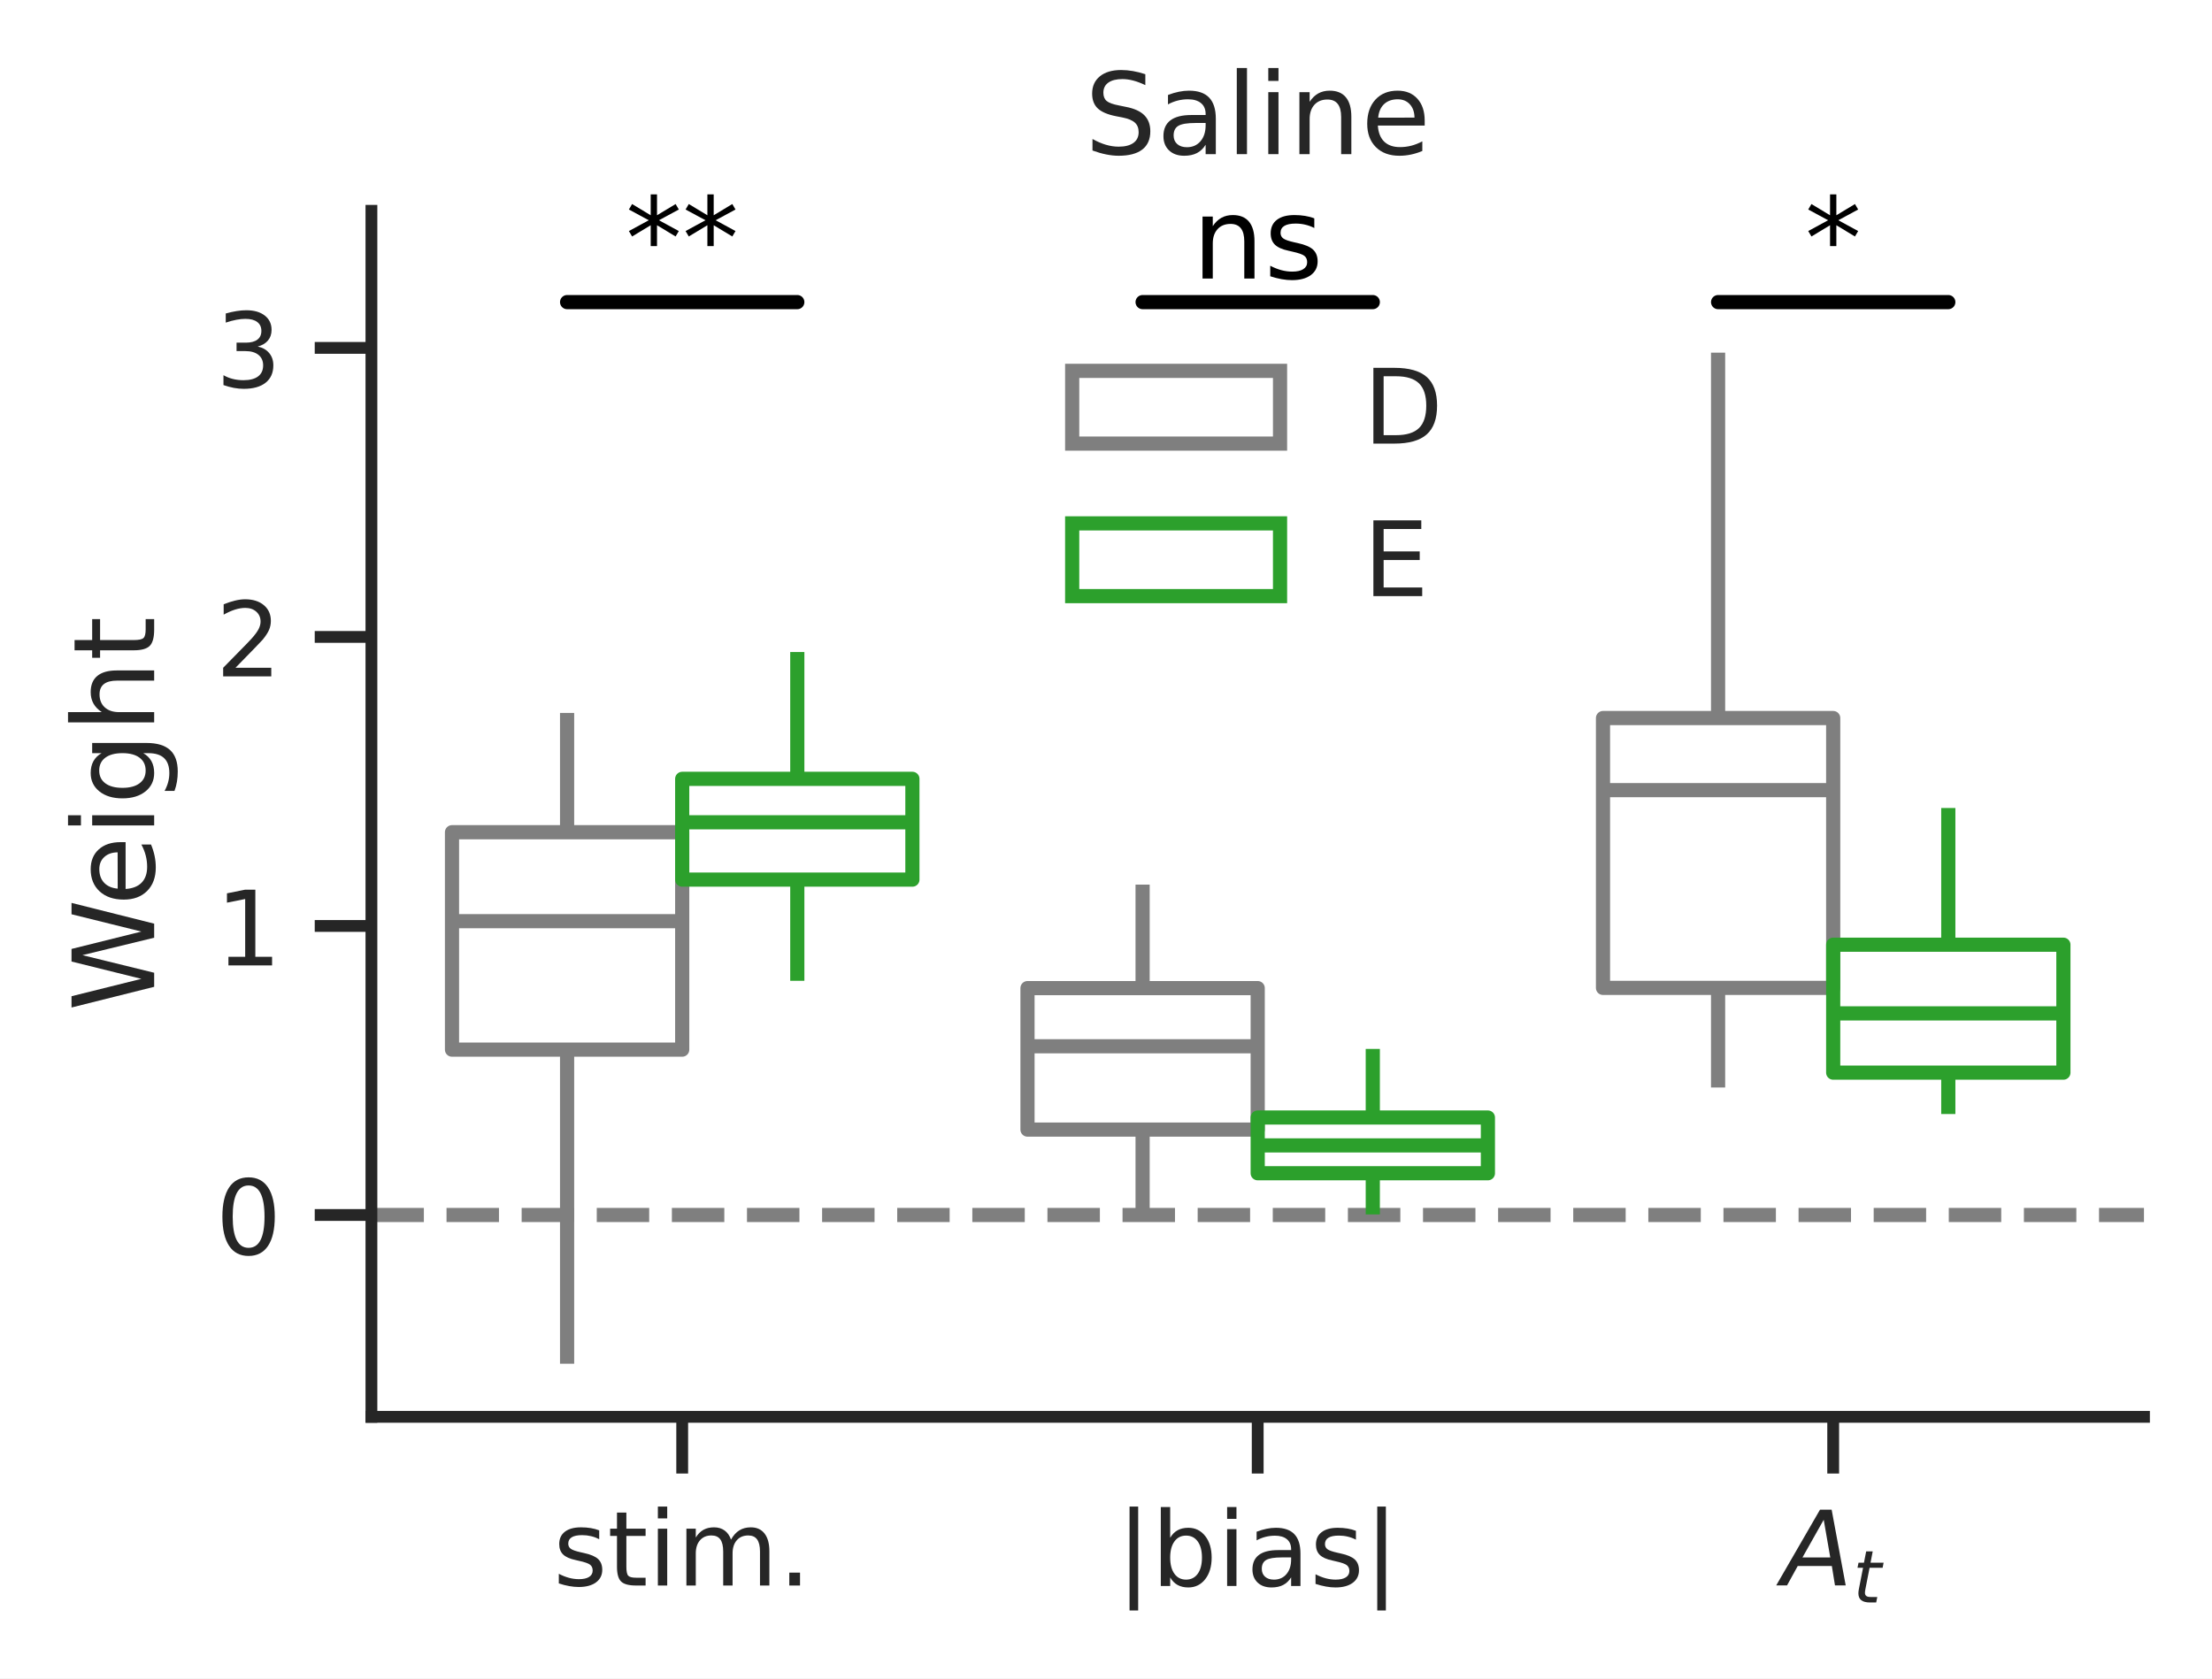
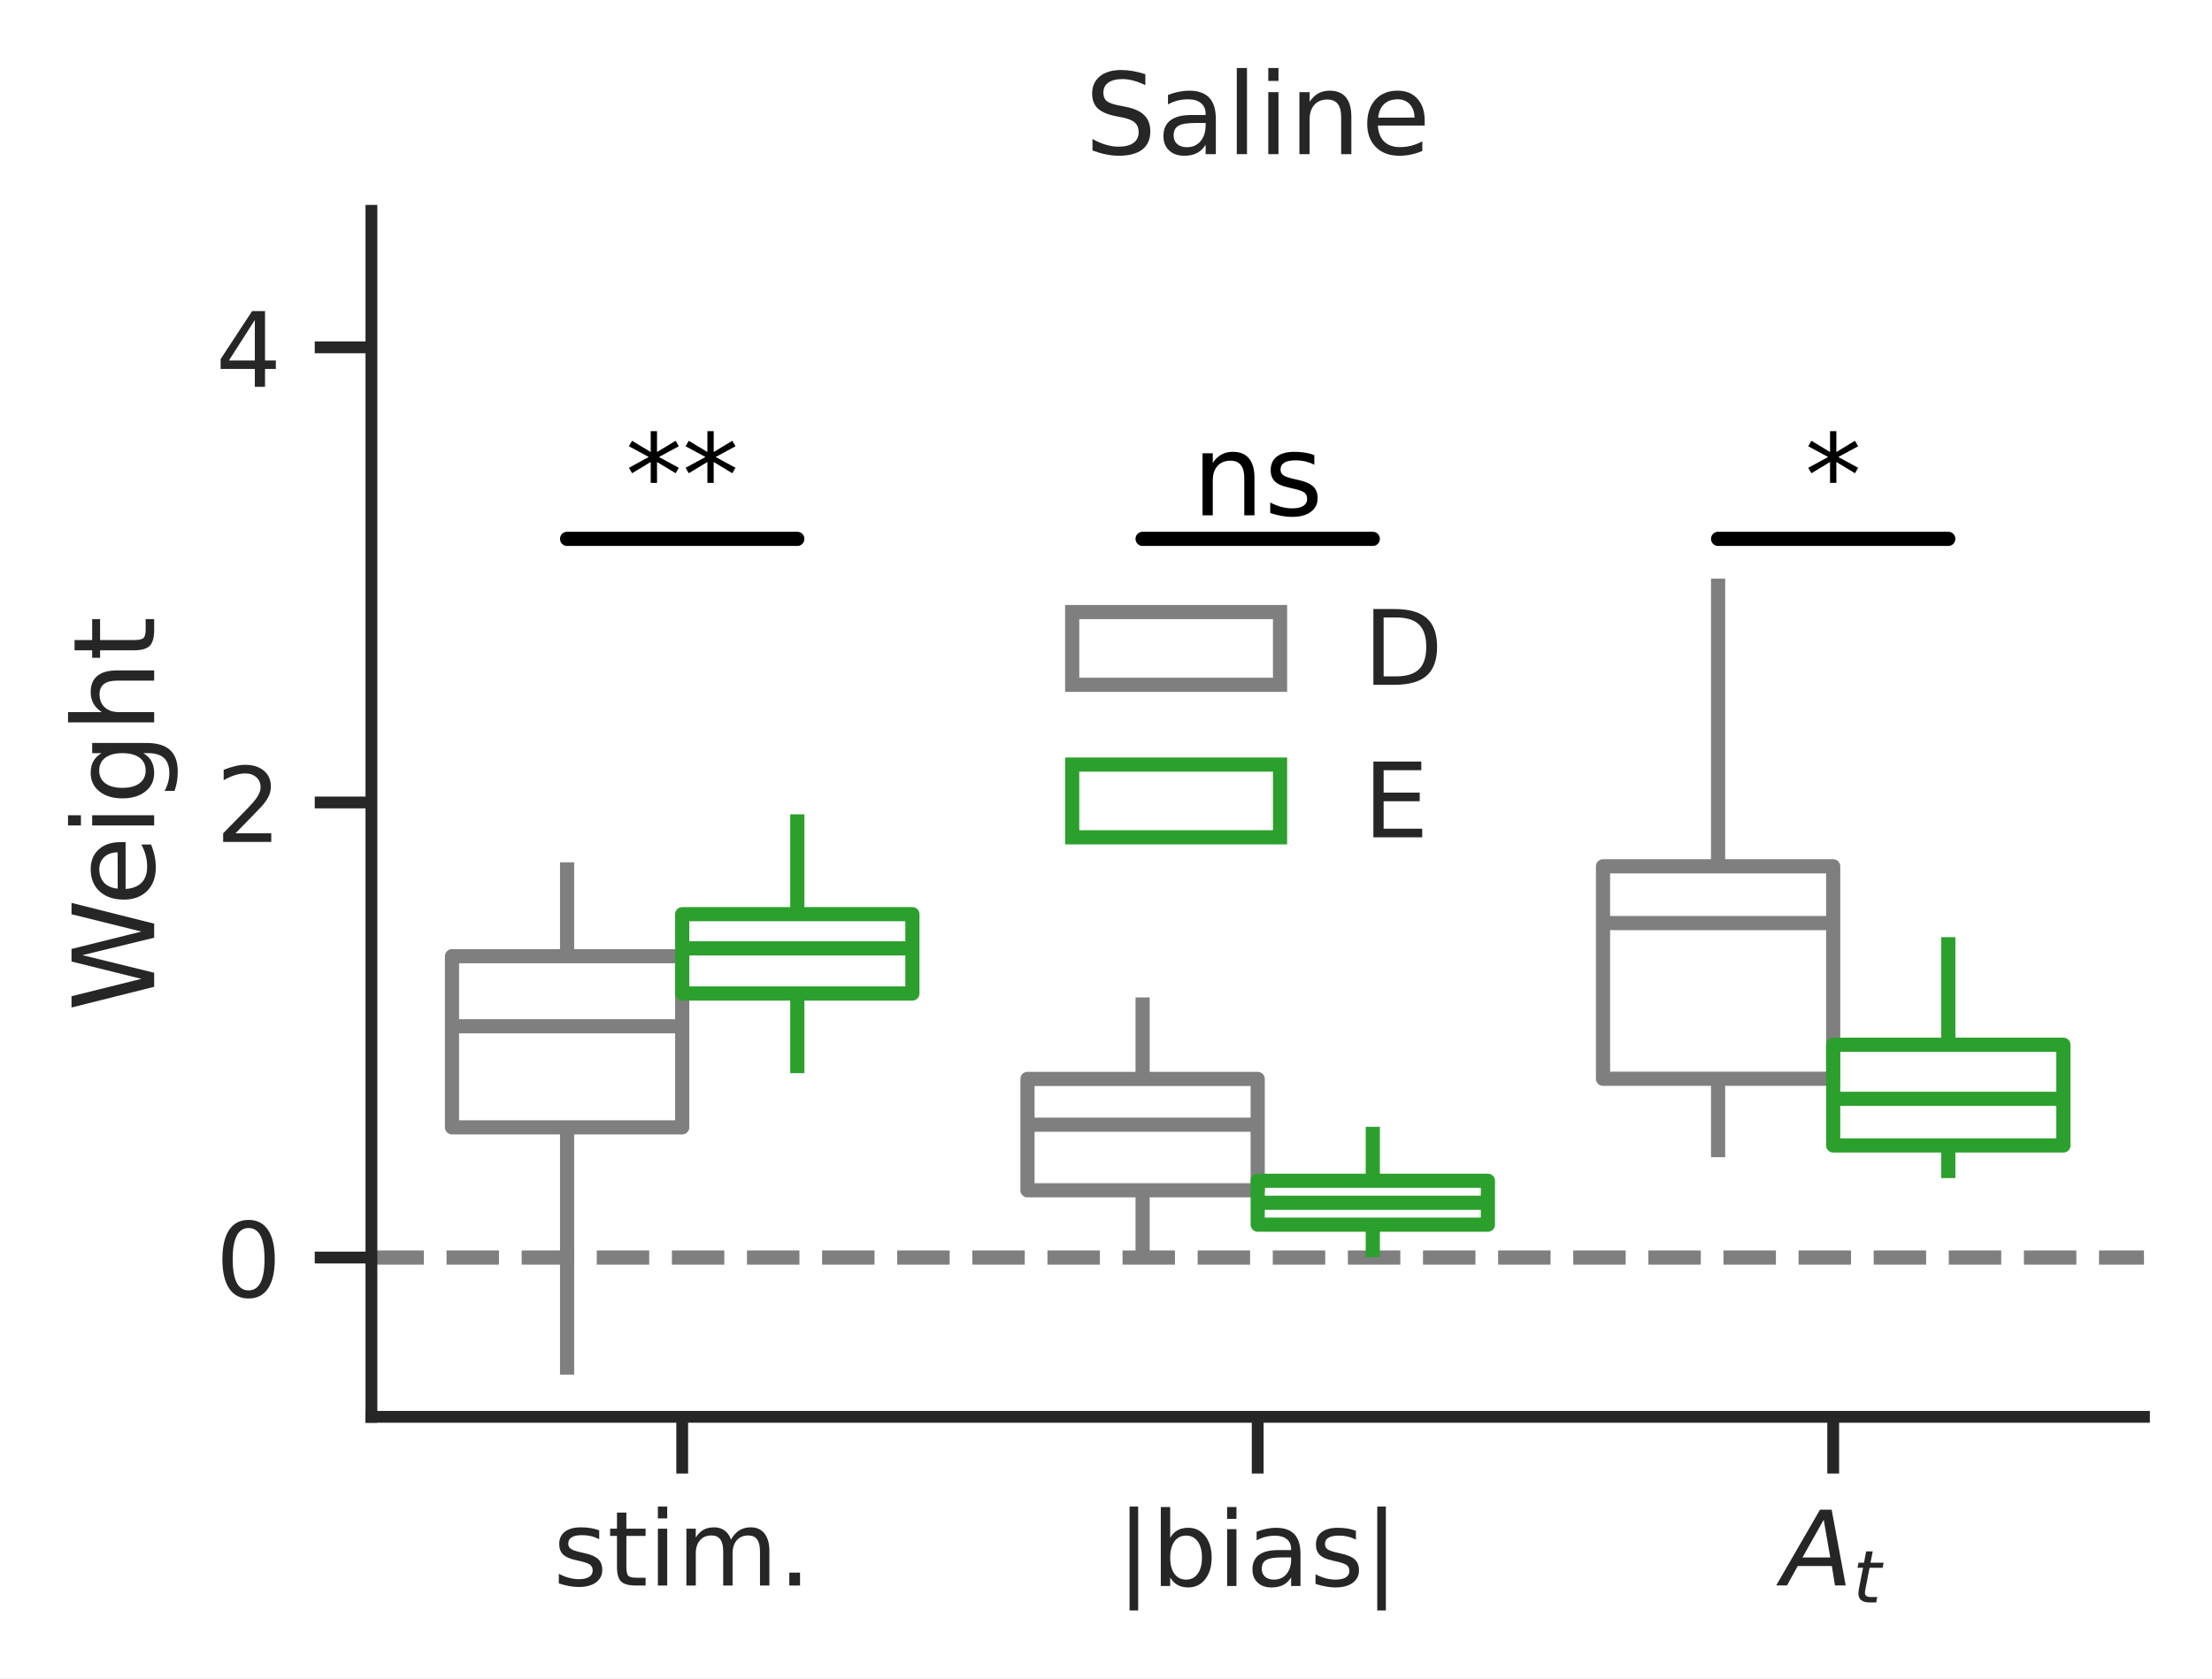
<svg xmlns="http://www.w3.org/2000/svg" xmlns:xlink="http://www.w3.org/1999/xlink" width="234.12pt" height="177.69pt" viewBox="0 0 234.12 177.69" version="1.1">
  <defs>
    <style type="text/css">*{stroke-linejoin: round; stroke-linecap: butt}</style>
  </defs>
  <g id="figure_1">
    <g id="patch_1">
      <path d="M 0 177.69  L 234.12 177.69  L 234.12 0  L 0 0  z " style="fill: #ffffff" />
    </g>
    <g id="axes_1">
      <g id="patch_2">
        <path d="M 39.312 149.99  L 226.92 149.99  L 226.92 22.318  L 39.312 22.318  z " style="fill: #ffffff" />
      </g>
      <g id="matplotlib.axis_1">
        <g id="xtick_1">
          <g id="line2d_1">
            <defs>
-               <path id="m90f8b0ebbf" d="M 0 0  L 0 6  " style="stroke: #262626; stroke-width: 1.25" />
-             </defs>
-             <g>
-               <use xlink:href="#m90f8b0ebbf" x="72.205" y="149.99" style="fill: #262626; stroke: #262626; stroke-width: 1.25" />
+               <path id="m0c1c056b06" d="M 0 0  L 0 6  " style="stroke: #262626; stroke-width: 1.25" />
+             </defs>
+             <g>
+               <use xlink:href="#m0c1c056b06" x="72.205" y="149.99" style="fill: #262626; stroke: #262626; stroke-width: 1.25" />
            </g>
          </g>
          <g id="text_1">
            <g style="fill: #262626" transform="translate(58.55003 167.8478) scale(0.11 -0.11)">
              <defs>
                <path id="DejaVuSans-73" d="M 2834 3397  L 2834 2853  Q 2591 2978 2328 3040  Q 2066 3103 1784 3103  Q 1356 3103 1142 2972  Q 928 2841 928 2578  Q 928 2378 1081 2264  Q 1234 2150 1697 2047  L 1894 2003  Q 2506 1872 2764 1633  Q 3022 1394 3022 966  Q 3022 478 2636 193  Q 2250 -91 1575 -91  Q 1294 -91 989 -36  Q 684 19 347 128  L 347 722  Q 666 556 975 473  Q 1284 391 1588 391  Q 1994 391 2212 530  Q 2431 669 2431 922  Q 2431 1156 2273 1281  Q 2116 1406 1581 1522  L 1381 1569  Q 847 1681 609 1914  Q 372 2147 372 2553  Q 372 3047 722 3315  Q 1072 3584 1716 3584  Q 2034 3584 2315 3537  Q 2597 3491 2834 3397  z " transform="scale(0.015625)" />
                <path id="DejaVuSans-74" d="M 1172 4494  L 1172 3500  L 2356 3500  L 2356 3053  L 1172 3053  L 1172 1153  Q 1172 725 1289 603  Q 1406 481 1766 481  L 2356 481  L 2356 0  L 1766 0  Q 1100 0 847 248  Q 594 497 594 1153  L 594 3053  L 172 3053  L 172 3500  L 594 3500  L 594 4494  L 1172 4494  z " transform="scale(0.015625)" />
                <path id="DejaVuSans-69" d="M 603 3500  L 1178 3500  L 1178 0  L 603 0  L 603 3500  z M 603 4863  L 1178 4863  L 1178 4134  L 603 4134  L 603 4863  z " transform="scale(0.015625)" />
                <path id="DejaVuSans-6d" d="M 3328 2828  Q 3544 3216 3844 3400  Q 4144 3584 4550 3584  Q 5097 3584 5394 3201  Q 5691 2819 5691 2113  L 5691 0  L 5113 0  L 5113 2094  Q 5113 2597 4934 2840  Q 4756 3084 4391 3084  Q 3944 3084 3684 2787  Q 3425 2491 3425 1978  L 3425 0  L 2847 0  L 2847 2094  Q 2847 2600 2669 2842  Q 2491 3084 2119 3084  Q 1678 3084 1418 2786  Q 1159 2488 1159 1978  L 1159 0  L 581 0  L 581 3500  L 1159 3500  L 1159 2956  Q 1356 3278 1631 3431  Q 1906 3584 2284 3584  Q 2666 3584 2933 3390  Q 3200 3197 3328 2828  z " transform="scale(0.015625)" />
                <path id="DejaVuSans-2e" d="M 684 794  L 1344 794  L 1344 0  L 684 0  L 684 794  z " transform="scale(0.015625)" />
              </defs>
              <use xlink:href="#DejaVuSans-73" />
              <use xlink:href="#DejaVuSans-74" transform="translate(52.09961 0)" />
              <use xlink:href="#DejaVuSans-69" transform="translate(91.30859 0)" />
              <use xlink:href="#DejaVuSans-6d" transform="translate(119.0918 0)" />
              <use xlink:href="#DejaVuSans-2e" transform="translate(216.5039 0)" />
            </g>
          </g>
        </g>
        <g id="xtick_2">
          <g id="line2d_2">
            <g>
-               <use xlink:href="#m90f8b0ebbf" x="133.116" y="149.99" style="fill: #262626; stroke: #262626; stroke-width: 1.25" />
+               <use xlink:href="#m0c1c056b06" x="133.116" y="149.99" style="fill: #262626; stroke: #262626; stroke-width: 1.25" />
            </g>
          </g>
          <g id="text_2">
            <g style="fill: #262626" transform="translate(118.1552 167.8959) scale(0.11 -0.11)">
              <defs>
                <path id="DejaVuSans-7c" d="M 1344 4891  L 1344 -1509  L 813 -1509  L 813 4891  L 1344 4891  z " transform="scale(0.015625)" />
                <path id="DejaVuSans-62" d="M 3116 1747  Q 3116 2381 2855 2742  Q 2594 3103 2138 3103  Q 1681 3103 1420 2742  Q 1159 2381 1159 1747  Q 1159 1113 1420 752  Q 1681 391 2138 391  Q 2594 391 2855 752  Q 3116 1113 3116 1747  z M 1159 2969  Q 1341 3281 1617 3432  Q 1894 3584 2278 3584  Q 2916 3584 3314 3078  Q 3713 2572 3713 1747  Q 3713 922 3314 415  Q 2916 -91 2278 -91  Q 1894 -91 1617 61  Q 1341 213 1159 525  L 1159 0  L 581 0  L 581 4863  L 1159 4863  L 1159 2969  z " transform="scale(0.015625)" />
                <path id="DejaVuSans-61" d="M 2194 1759  Q 1497 1759 1228 1600  Q 959 1441 959 1056  Q 959 750 1161 570  Q 1363 391 1709 391  Q 2188 391 2477 730  Q 2766 1069 2766 1631  L 2766 1759  L 2194 1759  z M 3341 1997  L 3341 0  L 2766 0  L 2766 531  Q 2569 213 2275 61  Q 1981 -91 1556 -91  Q 1019 -91 701 211  Q 384 513 384 1019  Q 384 1609 779 1909  Q 1175 2209 1959 2209  L 2766 2209  L 2766 2266  Q 2766 2663 2505 2880  Q 2244 3097 1772 3097  Q 1472 3097 1187 3025  Q 903 2953 641 2809  L 641 3341  Q 956 3463 1253 3523  Q 1550 3584 1831 3584  Q 2591 3584 2966 3190  Q 3341 2797 3341 1997  z " transform="scale(0.015625)" />
              </defs>
              <use xlink:href="#DejaVuSans-7c" />
              <use xlink:href="#DejaVuSans-62" transform="translate(33.69141 0)" />
              <use xlink:href="#DejaVuSans-69" transform="translate(97.16797 0)" />
              <use xlink:href="#DejaVuSans-61" transform="translate(124.9512 0)" />
              <use xlink:href="#DejaVuSans-73" transform="translate(186.2305 0)" />
              <use xlink:href="#DejaVuSans-7c" transform="translate(238.3301 0)" />
            </g>
          </g>
        </g>
        <g id="xtick_3">
          <g id="line2d_3">
            <g>
-               <use xlink:href="#m90f8b0ebbf" x="194.027" y="149.99" style="fill: #262626; stroke: #262626; stroke-width: 1.25" />
+               <use xlink:href="#m0c1c056b06" x="194.027" y="149.99" style="fill: #262626; stroke: #262626; stroke-width: 1.25" />
            </g>
          </g>
          <g id="text_3">
            <g style="fill: #262626" transform="translate(188.5824 167.8478) scale(0.11 -0.11)">
              <defs>
                <path id="DejaVuSans-Oblique-41" d="M 2356 4666  L 3072 4666  L 3938 0  L 3278 0  L 3084 1197  L 984 1197  L 325 0  L -341 0  L 2356 4666  z M 2584 4044  L 1275 1722  L 2988 1722  L 2584 4044  z " transform="scale(0.015625)" />
                <path id="DejaVuSans-Oblique-74" d="M 2706 3500  L 2619 3053  L 1472 3053  L 1100 1153  Q 1081 1047 1072 975  Q 1063 903 1063 863  Q 1063 663 1183 572  Q 1303 481 1569 481  L 2150 481  L 2053 0  L 1503 0  Q 991 0 739 200  Q 488 400 488 806  Q 488 878 497 964  Q 506 1050 525 1153  L 897 3053  L 409 3053  L 500 3500  L 978 3500  L 1172 4494  L 1747 4494  L 1556 3500  L 2706 3500  z " transform="scale(0.015625)" />
              </defs>
              <use xlink:href="#DejaVuSans-Oblique-41" transform="translate(0 0.09375)" />
              <use xlink:href="#DejaVuSans-Oblique-74" transform="translate(68.4082 -16.3125) scale(0.7)" />
            </g>
          </g>
        </g>
      </g>
      <g id="matplotlib.axis_2">
        <g id="ytick_1">
          <g id="line2d_4">
            <defs>
-               <path id="m90a39f6759" d="M 0 0  L -6 0  " style="stroke: #262626; stroke-width: 1.25" />
-             </defs>
-             <g>
-               <use xlink:href="#m90a39f6759" x="39.312" y="128.623" style="fill: #262626; stroke: #262626; stroke-width: 1.25" />
+               <path id="m6d0a84b308" d="M 0 0  L -6 0  " style="stroke: #262626; stroke-width: 1.25" />
+             </defs>
+             <g>
+               <use xlink:href="#m6d0a84b308" x="39.312" y="133.127" style="fill: #262626; stroke: #262626; stroke-width: 1.25" />
            </g>
          </g>
          <g id="text_4">
-             <g style="fill: #262626" transform="translate(22.81375 132.8019) scale(0.11 -0.11)">
+             <g style="fill: #262626" transform="translate(22.81375 137.3064) scale(0.11 -0.11)">
              <defs>
                <path id="DejaVuSans-30" d="M 2034 4250  Q 1547 4250 1301 3770  Q 1056 3291 1056 2328  Q 1056 1369 1301 889  Q 1547 409 2034 409  Q 2525 409 2770 889  Q 3016 1369 3016 2328  Q 3016 3291 2770 3770  Q 2525 4250 2034 4250  z M 2034 4750  Q 2819 4750 3233 4129  Q 3647 3509 3647 2328  Q 3647 1150 3233 529  Q 2819 -91 2034 -91  Q 1250 -91 836 529  Q 422 1150 422 2328  Q 422 3509 836 4129  Q 1250 4750 2034 4750  z " transform="scale(0.015625)" />
              </defs>
              <use xlink:href="#DejaVuSans-30" />
            </g>
          </g>
        </g>
        <g id="ytick_2">
          <g id="line2d_5">
            <g>
-               <use xlink:href="#m90a39f6759" x="39.312" y="98.024" style="fill: #262626; stroke: #262626; stroke-width: 1.25" />
+               <use xlink:href="#m6d0a84b308" x="39.312" y="84.949" style="fill: #262626; stroke: #262626; stroke-width: 1.25" />
            </g>
          </g>
          <g id="text_5">
-             <g style="fill: #262626" transform="translate(22.81375 102.2036) scale(0.11 -0.11)">
-               <defs>
-                 <path id="DejaVuSans-31" d="M 794 531  L 1825 531  L 1825 4091  L 703 3866  L 703 4441  L 1819 4666  L 2450 4666  L 2450 531  L 3481 531  L 3481 0  L 794 0  L 794 531  z " transform="scale(0.015625)" />
-               </defs>
-               <use xlink:href="#DejaVuSans-31" />
+             <g style="fill: #262626" transform="translate(22.81375 89.12852) scale(0.11 -0.11)">
+               <defs>
+                 <path id="DejaVuSans-32" d="M 1228 531  L 3431 531  L 3431 0  L 469 0  L 469 531  Q 828 903 1448 1529  Q 2069 2156 2228 2338  Q 2531 2678 2651 2914  Q 2772 3150 2772 3378  Q 2772 3750 2511 3984  Q 2250 4219 1831 4219  Q 1534 4219 1204 4116  Q 875 4013 500 3803  L 500 4441  Q 881 4594 1212 4672  Q 1544 4750 1819 4750  Q 2544 4750 2975 4387  Q 3406 4025 3406 3419  Q 3406 3131 3298 2873  Q 3191 2616 2906 2266  Q 2828 2175 2409 1742  Q 1991 1309 1228 531  z " transform="scale(0.015625)" />
+               </defs>
+               <use xlink:href="#DejaVuSans-32" />
            </g>
          </g>
        </g>
        <g id="ytick_3">
          <g id="line2d_6">
            <g>
-               <use xlink:href="#m90a39f6759" x="39.312" y="67.426" style="fill: #262626; stroke: #262626; stroke-width: 1.25" />
+               <use xlink:href="#m6d0a84b308" x="39.312" y="36.771" style="fill: #262626; stroke: #262626; stroke-width: 1.25" />
            </g>
          </g>
          <g id="text_6">
-             <g style="fill: #262626" transform="translate(22.81375 71.6054) scale(0.11 -0.11)">
-               <defs>
-                 <path id="DejaVuSans-32" d="M 1228 531  L 3431 531  L 3431 0  L 469 0  L 469 531  Q 828 903 1448 1529  Q 2069 2156 2228 2338  Q 2531 2678 2651 2914  Q 2772 3150 2772 3378  Q 2772 3750 2511 3984  Q 2250 4219 1831 4219  Q 1534 4219 1204 4116  Q 875 4013 500 3803  L 500 4441  Q 881 4594 1212 4672  Q 1544 4750 1819 4750  Q 2544 4750 2975 4387  Q 3406 4025 3406 3419  Q 3406 3131 3298 2873  Q 3191 2616 2906 2266  Q 2828 2175 2409 1742  Q 1991 1309 1228 531  z " transform="scale(0.015625)" />
-               </defs>
-               <use xlink:href="#DejaVuSans-32" />
-             </g>
-           </g>
-         </g>
-         <g id="ytick_4">
-           <g id="line2d_7">
-             <g>
-               <use xlink:href="#m90a39f6759" x="39.312" y="36.828" style="fill: #262626; stroke: #262626; stroke-width: 1.25" />
-             </g>
-           </g>
-           <g id="text_7">
-             <g style="fill: #262626" transform="translate(22.81375 41.00716) scale(0.11 -0.11)">
-               <defs>
-                 <path id="DejaVuSans-33" d="M 2597 2516  Q 3050 2419 3304 2112  Q 3559 1806 3559 1356  Q 3559 666 3084 287  Q 2609 -91 1734 -91  Q 1441 -91 1130 -33  Q 819 25 488 141  L 488 750  Q 750 597 1062 519  Q 1375 441 1716 441  Q 2309 441 2620 675  Q 2931 909 2931 1356  Q 2931 1769 2642 2001  Q 2353 2234 1838 2234  L 1294 2234  L 1294 2753  L 1863 2753  Q 2328 2753 2575 2939  Q 2822 3125 2822 3475  Q 2822 3834 2567 4026  Q 2313 4219 1838 4219  Q 1578 4219 1281 4162  Q 984 4106 628 3988  L 628 4550  Q 988 4650 1302 4700  Q 1616 4750 1894 4750  Q 2613 4750 3031 4423  Q 3450 4097 3450 3541  Q 3450 3153 3228 2886  Q 3006 2619 2597 2516  z " transform="scale(0.015625)" />
-               </defs>
-               <use xlink:href="#DejaVuSans-33" />
-             </g>
-           </g>
-         </g>
-         <g id="text_8">
+             <g style="fill: #262626" transform="translate(22.81375 40.95063) scale(0.11 -0.11)">
+               <defs>
+                 <path id="DejaVuSans-34" d="M 2419 4116  L 825 1625  L 2419 1625  L 2419 4116  z M 2253 4666  L 3047 4666  L 3047 1625  L 3713 1625  L 3713 1100  L 3047 1100  L 3047 0  L 2419 0  L 2419 1100  L 313 1100  L 313 1709  L 2253 4666  z " transform="scale(0.015625)" />
+               </defs>
+               <use xlink:href="#DejaVuSans-34" />
+             </g>
+           </g>
+         </g>
+         <g id="text_7">
          <g style="fill: #262626" transform="translate(16.31812 107.0563) rotate(-90) scale(0.12 -0.12)">
            <defs>
              <path id="DejaVuSans-57" d="M 213 4666  L 850 4666  L 1831 722  L 2809 4666  L 3519 4666  L 4500 722  L 5478 4666  L 6119 4666  L 4947 0  L 4153 0  L 3169 4050  L 2175 0  L 1381 0  L 213 4666  z " transform="scale(0.015625)" />
              <path id="DejaVuSans-65" d="M 3597 1894  L 3597 1613  L 953 1613  Q 991 1019 1311 708  Q 1631 397 2203 397  Q 2534 397 2845 478  Q 3156 559 3463 722  L 3463 178  Q 3153 47 2828 -22  Q 2503 -91 2169 -91  Q 1331 -91 842 396  Q 353 884 353 1716  Q 353 2575 817 3079  Q 1281 3584 2069 3584  Q 2775 3584 3186 3129  Q 3597 2675 3597 1894  z M 3022 2063  Q 3016 2534 2758 2815  Q 2500 3097 2075 3097  Q 1594 3097 1305 2825  Q 1016 2553 972 2059  L 3022 2063  z " transform="scale(0.015625)" />
              <path id="DejaVuSans-67" d="M 2906 1791  Q 2906 2416 2648 2759  Q 2391 3103 1925 3103  Q 1463 3103 1205 2759  Q 947 2416 947 1791  Q 947 1169 1205 825  Q 1463 481 1925 481  Q 2391 481 2648 825  Q 2906 1169 2906 1791  z M 3481 434  Q 3481 -459 3084 -895  Q 2688 -1331 1869 -1331  Q 1566 -1331 1297 -1286  Q 1028 -1241 775 -1147  L 775 -588  Q 1028 -725 1275 -790  Q 1522 -856 1778 -856  Q 2344 -856 2625 -561  Q 2906 -266 2906 331  L 2906 616  Q 2728 306 2450 153  Q 2172 0 1784 0  Q 1141 0 747 490  Q 353 981 353 1791  Q 353 2603 747 3093  Q 1141 3584 1784 3584  Q 2172 3584 2450 3431  Q 2728 3278 2906 2969  L 2906 3500  L 3481 3500  L 3481 434  z " transform="scale(0.015625)" />
              <path id="DejaVuSans-68" d="M 3513 2113  L 3513 0  L 2938 0  L 2938 2094  Q 2938 2591 2744 2837  Q 2550 3084 2163 3084  Q 1697 3084 1428 2787  Q 1159 2491 1159 1978  L 1159 0  L 581 0  L 581 4863  L 1159 4863  L 1159 2956  Q 1366 3272 1645 3428  Q 1925 3584 2291 3584  Q 2894 3584 3203 3211  Q 3513 2838 3513 2113  z " transform="scale(0.015625)" />
            </defs>
            <use xlink:href="#DejaVuSans-57" />
            <use xlink:href="#DejaVuSans-65" transform="translate(93.00195 0)" />
            <use xlink:href="#DejaVuSans-69" transform="translate(154.5254 0)" />
            <use xlink:href="#DejaVuSans-67" transform="translate(182.3086 0)" />
            <use xlink:href="#DejaVuSans-68" transform="translate(245.7852 0)" />
            <use xlink:href="#DejaVuSans-74" transform="translate(309.1641 0)" />
          </g>
        </g>
      </g>
      <g id="patch_3">
-         <path d="M 72.205 128.623  L 72.205 128.623  L 72.205 128.623  L 72.205 128.623  L 72.205 128.623  z " clip-path="url(#p1e20425fc2)" style="fill: none; stroke: #7f7f7f; stroke-width: 1.5; stroke-linejoin: miter" />
+         <path d="M 72.205 133.127  L 72.205 133.127  L 72.205 133.127  L 72.205 133.127  L 72.205 133.127  z " clip-path="url(#pa6ef4d9741)" style="fill: none; stroke: #7f7f7f; stroke-width: 1.5; stroke-linejoin: miter" />
      </g>
      <g id="patch_4">
-         <path d="M 72.205 128.623  L 72.205 128.623  L 72.205 128.623  L 72.205 128.623  L 72.205 128.623  z " clip-path="url(#p1e20425fc2)" style="fill: none; stroke: #2ca02c; stroke-width: 1.5; stroke-linejoin: miter" />
+         <path d="M 72.205 133.127  L 72.205 133.127  L 72.205 133.127  L 72.205 133.127  L 72.205 133.127  z " clip-path="url(#pa6ef4d9741)" style="fill: none; stroke: #2ca02c; stroke-width: 1.5; stroke-linejoin: miter" />
+       </g>
+       <g id="line2d_7">
+         <path d="M 39.312 133.127  L 226.92 133.127  " clip-path="url(#pa6ef4d9741)" style="fill: none; stroke-dasharray: 5.55,2.4; stroke-dashoffset: 0; stroke: #7f7f7f; stroke-width: 1.5" />
      </g>
      <g id="line2d_8">
-         <path d="M 39.312 128.623  L 226.92 128.623  " clip-path="url(#p1e20425fc2)" style="fill: none; stroke-dasharray: 5.55,2.4; stroke-dashoffset: 0; stroke: #7f7f7f; stroke-width: 1.5" />
+         <path d="M 47.84 119.346  L 72.205 119.346  L 72.205 101.226  L 47.84 101.226  L 47.84 119.346  " clip-path="url(#pa6ef4d9741)" style="fill: none; stroke: #7f7f7f; stroke-width: 1.5; stroke-linecap: round" />
      </g>
      <g id="line2d_9">
-         <path d="M 47.84 111.118  L 72.205 111.118  L 72.205 88.101  L 47.84 88.101  L 47.84 111.118  " clip-path="url(#p1e20425fc2)" style="fill: none; stroke: #7f7f7f; stroke-width: 1.5; stroke-linecap: round" />
+         <path d="M 60.022 119.346  L 60.022 145.525  " clip-path="url(#pa6ef4d9741)" style="fill: none; stroke: #7f7f7f; stroke-width: 1.5" />
      </g>
      <g id="line2d_10">
-         <path d="M 60.022 111.118  L 60.022 144.37  " clip-path="url(#p1e20425fc2)" style="fill: none; stroke: #7f7f7f; stroke-width: 1.5" />
+         <path d="M 60.022 101.226  L 60.022 91.286  " clip-path="url(#pa6ef4d9741)" style="fill: none; stroke: #7f7f7f; stroke-width: 1.5" />
      </g>
      <g id="line2d_11">
-         <path d="M 60.022 88.101  L 60.022 75.475  " clip-path="url(#p1e20425fc2)" style="fill: none; stroke: #7f7f7f; stroke-width: 1.5" />
+         <path d="M 108.751 126.009  L 133.116 126.009  L 133.116 114.218  L 108.751 114.218  L 108.751 126.009  " clip-path="url(#pa6ef4d9741)" style="fill: none; stroke: #7f7f7f; stroke-width: 1.5; stroke-linecap: round" />
      </g>
      <g id="line2d_12">
-         <path d="M 108.751 119.582  L 133.116 119.582  L 133.116 104.604  L 108.751 104.604  L 108.751 119.582  " clip-path="url(#p1e20425fc2)" style="fill: none; stroke: #7f7f7f; stroke-width: 1.5; stroke-linecap: round" />
+         <path d="M 120.934 126.009  L 120.934 132.768  " clip-path="url(#pa6ef4d9741)" style="fill: none; stroke: #7f7f7f; stroke-width: 1.5" />
      </g>
      <g id="line2d_13">
-         <path d="M 120.934 119.582  L 120.934 128.166  " clip-path="url(#p1e20425fc2)" style="fill: none; stroke: #7f7f7f; stroke-width: 1.5" />
+         <path d="M 120.934 114.218  L 120.934 105.591  " clip-path="url(#pa6ef4d9741)" style="fill: none; stroke: #7f7f7f; stroke-width: 1.5" />
      </g>
      <g id="line2d_14">
-         <path d="M 120.934 104.604  L 120.934 93.646  " clip-path="url(#p1e20425fc2)" style="fill: none; stroke: #7f7f7f; stroke-width: 1.5" />
+         <path d="M 169.663 114.199  L 194.027 114.199  L 194.027 91.71  L 169.663 91.71  L 169.663 114.199  " clip-path="url(#pa6ef4d9741)" style="fill: none; stroke: #7f7f7f; stroke-width: 1.5; stroke-linecap: round" />
      </g>
      <g id="line2d_15">
-         <path d="M 169.663 104.58  L 194.027 104.58  L 194.027 76.014  L 169.663 76.014  L 169.663 104.58  " clip-path="url(#p1e20425fc2)" style="fill: none; stroke: #7f7f7f; stroke-width: 1.5; stroke-linecap: round" />
+         <path d="M 181.845 114.199  L 181.845 122.501  " clip-path="url(#pa6ef4d9741)" style="fill: none; stroke: #7f7f7f; stroke-width: 1.5" />
      </g>
      <g id="line2d_16">
-         <path d="M 181.845 104.58  L 181.845 115.125  " clip-path="url(#p1e20425fc2)" style="fill: none; stroke: #7f7f7f; stroke-width: 1.5" />
+         <path d="M 181.845 91.71  L 181.845 61.259  " clip-path="url(#pa6ef4d9741)" style="fill: none; stroke: #7f7f7f; stroke-width: 1.5" />
      </g>
      <g id="line2d_17">
-         <path d="M 181.845 76.014  L 181.845 37.334  " clip-path="url(#p1e20425fc2)" style="fill: none; stroke: #7f7f7f; stroke-width: 1.5" />
+         <path d="M 72.205 105.176  L 96.569 105.176  L 96.569 96.777  L 72.205 96.777  L 72.205 105.176  " clip-path="url(#pa6ef4d9741)" style="fill: none; stroke: #2ca02c; stroke-width: 1.5; stroke-linecap: round" />
      </g>
      <g id="line2d_18">
-         <path d="M 72.205 93.119  L 96.569 93.119  L 96.569 82.451  L 72.205 82.451  L 72.205 93.119  " clip-path="url(#p1e20425fc2)" style="fill: none; stroke: #2ca02c; stroke-width: 1.5; stroke-linecap: round" />
+         <path d="M 84.387 105.176  L 84.387 113.608  " clip-path="url(#pa6ef4d9741)" style="fill: none; stroke: #2ca02c; stroke-width: 1.5" />
      </g>
      <g id="line2d_19">
-         <path d="M 84.387 93.119  L 84.387 103.829  " clip-path="url(#p1e20425fc2)" style="fill: none; stroke: #2ca02c; stroke-width: 1.5" />
+         <path d="M 84.387 96.777  L 84.387 86.208  " clip-path="url(#pa6ef4d9741)" style="fill: none; stroke: #2ca02c; stroke-width: 1.5" />
      </g>
      <g id="line2d_20">
-         <path d="M 84.387 82.451  L 84.387 69.025  " clip-path="url(#p1e20425fc2)" style="fill: none; stroke: #2ca02c; stroke-width: 1.5" />
+         <path d="M 133.116 129.647  L 157.481 129.647  L 157.481 125.003  L 133.116 125.003  L 133.116 129.647  " clip-path="url(#pa6ef4d9741)" style="fill: none; stroke: #2ca02c; stroke-width: 1.5; stroke-linecap: round" />
      </g>
      <g id="line2d_21">
-         <path d="M 133.116 124.203  L 157.481 124.203  L 157.481 118.304  L 133.116 118.304  L 133.116 124.203  " clip-path="url(#p1e20425fc2)" style="fill: none; stroke: #2ca02c; stroke-width: 1.5; stroke-linecap: round" />
+         <path d="M 145.298 129.647  L 145.298 133.076  " clip-path="url(#pa6ef4d9741)" style="fill: none; stroke: #2ca02c; stroke-width: 1.5" />
      </g>
      <g id="line2d_22">
-         <path d="M 145.298 124.203  L 145.298 128.557  " clip-path="url(#p1e20425fc2)" style="fill: none; stroke: #2ca02c; stroke-width: 1.5" />
+         <path d="M 145.298 125.003  L 145.298 119.286  " clip-path="url(#pa6ef4d9741)" style="fill: none; stroke: #2ca02c; stroke-width: 1.5" />
      </g>
      <g id="line2d_23">
-         <path d="M 145.298 118.304  L 145.298 111.042  " clip-path="url(#p1e20425fc2)" style="fill: none; stroke: #2ca02c; stroke-width: 1.5" />
+         <path d="M 194.027 121.264  L 218.392 121.264  L 218.392 110.601  L 194.027 110.601  L 194.027 121.264  " clip-path="url(#pa6ef4d9741)" style="fill: none; stroke: #2ca02c; stroke-width: 1.5; stroke-linecap: round" />
      </g>
      <g id="line2d_24">
-         <path d="M 194.027 113.553  L 218.392 113.553  L 218.392 100.01  L 194.027 100.01  L 194.027 113.553  " clip-path="url(#p1e20425fc2)" style="fill: none; stroke: #2ca02c; stroke-width: 1.5; stroke-linecap: round" />
+         <path d="M 206.21 121.264  L 206.21 124.715  " clip-path="url(#pa6ef4d9741)" style="fill: none; stroke: #2ca02c; stroke-width: 1.5" />
      </g>
      <g id="line2d_25">
-         <path d="M 206.21 113.553  L 206.21 117.937  " clip-path="url(#p1e20425fc2)" style="fill: none; stroke: #2ca02c; stroke-width: 1.5" />
+         <path d="M 206.21 110.601  L 206.21 99.208  " clip-path="url(#pa6ef4d9741)" style="fill: none; stroke: #2ca02c; stroke-width: 1.5" />
      </g>
      <g id="line2d_26">
-         <path d="M 206.21 100.01  L 206.21 85.537  " clip-path="url(#p1e20425fc2)" style="fill: none; stroke: #2ca02c; stroke-width: 1.5" />
+         <path d="M 60.022 57.045  L 84.387 57.045  " clip-path="url(#pa6ef4d9741)" style="fill: none; stroke: #000000; stroke-width: 1.5; stroke-linecap: round" />
      </g>
      <g id="line2d_27">
-         <path d="M 60.022 31.982  L 84.387 31.982  " clip-path="url(#p1e20425fc2)" style="fill: none; stroke: #000000; stroke-width: 1.5; stroke-linecap: round" />
+         <path d="M 120.934 57.045  L 145.298 57.045  " clip-path="url(#pa6ef4d9741)" style="fill: none; stroke: #000000; stroke-width: 1.5; stroke-linecap: round" />
      </g>
      <g id="line2d_28">
-         <path d="M 120.934 31.982  L 145.298 31.982  " clip-path="url(#p1e20425fc2)" style="fill: none; stroke: #000000; stroke-width: 1.5; stroke-linecap: round" />
+         <path d="M 181.845 57.045  L 206.21 57.045  " clip-path="url(#pa6ef4d9741)" style="fill: none; stroke: #000000; stroke-width: 1.5; stroke-linecap: round" />
      </g>
      <g id="line2d_29">
-         <path d="M 181.845 31.982  L 206.21 31.982  " clip-path="url(#p1e20425fc2)" style="fill: none; stroke: #000000; stroke-width: 1.5; stroke-linecap: round" />
+         <path d="M 47.84 108.642  L 72.205 108.642  " clip-path="url(#pa6ef4d9741)" style="fill: none; stroke: #7f7f7f; stroke-width: 1.5" />
      </g>
      <g id="line2d_30">
-         <path d="M 47.84 97.521  L 72.205 97.521  " clip-path="url(#p1e20425fc2)" style="fill: none; stroke: #7f7f7f; stroke-width: 1.5" />
+         <path d="M 108.751 119.064  L 133.116 119.064  " clip-path="url(#pa6ef4d9741)" style="fill: none; stroke: #7f7f7f; stroke-width: 1.5" />
      </g>
      <g id="line2d_31">
-         <path d="M 108.751 110.76  L 133.116 110.76  " clip-path="url(#p1e20425fc2)" style="fill: none; stroke: #7f7f7f; stroke-width: 1.5" />
+         <path d="M 169.663 97.72  L 194.027 97.72  " clip-path="url(#pa6ef4d9741)" style="fill: none; stroke: #7f7f7f; stroke-width: 1.5" />
      </g>
      <g id="line2d_32">
-         <path d="M 169.663 83.648  L 194.027 83.648  " clip-path="url(#p1e20425fc2)" style="fill: none; stroke: #7f7f7f; stroke-width: 1.5" />
+         <path d="M 72.205 100.398  L 96.569 100.398  " clip-path="url(#pa6ef4d9741)" style="fill: none; stroke: #2ca02c; stroke-width: 1.5" />
      </g>
      <g id="line2d_33">
-         <path d="M 72.205 87.049  L 96.569 87.049  " clip-path="url(#p1e20425fc2)" style="fill: none; stroke: #2ca02c; stroke-width: 1.5" />
+         <path d="M 133.116 127.328  L 157.481 127.328  " clip-path="url(#pa6ef4d9741)" style="fill: none; stroke: #2ca02c; stroke-width: 1.5" />
      </g>
      <g id="line2d_34">
-         <path d="M 133.116 121.257  L 157.481 121.257  " clip-path="url(#p1e20425fc2)" style="fill: none; stroke: #2ca02c; stroke-width: 1.5" />
-       </g>
-       <g id="line2d_35">
-         <path d="M 194.027 107.28  L 218.392 107.28  " clip-path="url(#p1e20425fc2)" style="fill: none; stroke: #2ca02c; stroke-width: 1.5" />
+         <path d="M 194.027 116.325  L 218.392 116.325  " clip-path="url(#pa6ef4d9741)" style="fill: none; stroke: #2ca02c; stroke-width: 1.5" />
      </g>
      <g id="patch_5">
        <path d="M 39.312 149.99  L 39.312 22.318  " style="fill: none; stroke: #262626; stroke-width: 1.25; stroke-linejoin: miter; stroke-linecap: square" />
      </g>
      <g id="patch_6">
        <path d="M 39.312 149.99  L 226.92 149.99  " style="fill: none; stroke: #262626; stroke-width: 1.25; stroke-linejoin: miter; stroke-linecap: square" />
      </g>
-       <g id="text_9">
-         <g transform="translate(66.20464 29.48656) scale(0.12 -0.12)">
+       <g id="text_8">
+         <g transform="translate(66.20464 54.54984) scale(0.12 -0.12)">
          <defs>
            <path id="DejaVuSans-2a" d="M 3009 3897  L 1888 3291  L 3009 2681  L 2828 2375  L 1778 3009  L 1778 1831  L 1422 1831  L 1422 3009  L 372 2375  L 191 2681  L 1313 3291  L 191 3897  L 372 4206  L 1422 3572  L 1422 4750  L 1778 4750  L 1778 3572  L 2828 4206  L 3009 3897  z " transform="scale(0.015625)" />
          </defs>
          <use xlink:href="#DejaVuSans-2a" />
          <use xlink:href="#DejaVuSans-2a" transform="translate(50 0)" />
        </g>
      </g>
-       <g id="text_10">
-         <g transform="translate(126.1879 29.48656) scale(0.12 -0.12)">
+       <g id="text_9">
+         <g transform="translate(126.1879 54.54984) scale(0.12 -0.12)">
          <defs>
            <path id="DejaVuSans-6e" d="M 3513 2113  L 3513 0  L 2938 0  L 2938 2094  Q 2938 2591 2744 2837  Q 2550 3084 2163 3084  Q 1697 3084 1428 2787  Q 1159 2491 1159 1978  L 1159 0  L 581 0  L 581 3500  L 1159 3500  L 1159 2956  Q 1366 3272 1645 3428  Q 1925 3584 2291 3584  Q 2894 3584 3203 3211  Q 3513 2838 3513 2113  z " transform="scale(0.015625)" />
          </defs>
          <use xlink:href="#DejaVuSans-6e" />
          <use xlink:href="#DejaVuSans-73" transform="translate(63.37891 0)" />
        </g>
      </g>
+       <g id="text_10">
+         <g transform="translate(191.0274 54.54984) scale(0.12 -0.12)">
+           <use xlink:href="#DejaVuSans-2a" />
+         </g>
+       </g>
      <g id="text_11">
-         <g transform="translate(191.0274 29.48656) scale(0.12 -0.12)">
-           <use xlink:href="#DejaVuSans-2a" />
-         </g>
-       </g>
-       <g id="text_12">
        <g style="fill: #262626" transform="translate(114.8019 16.31812) scale(0.12 -0.12)">
          <defs>
            <path id="DejaVuSans-53" d="M 3425 4513  L 3425 3897  Q 3066 4069 2747 4153  Q 2428 4238 2131 4238  Q 1616 4238 1336 4038  Q 1056 3838 1056 3469  Q 1056 3159 1242 3001  Q 1428 2844 1947 2747  L 2328 2669  Q 3034 2534 3370 2195  Q 3706 1856 3706 1288  Q 3706 609 3251 259  Q 2797 -91 1919 -91  Q 1588 -91 1214 -16  Q 841 59 441 206  L 441 856  Q 825 641 1194 531  Q 1563 422 1919 422  Q 2459 422 2753 634  Q 3047 847 3047 1241  Q 3047 1584 2836 1778  Q 2625 1972 2144 2069  L 1759 2144  Q 1053 2284 737 2584  Q 422 2884 422 3419  Q 422 4038 858 4394  Q 1294 4750 2059 4750  Q 2388 4750 2728 4690  Q 3069 4631 3425 4513  z " transform="scale(0.015625)" />
            <path id="DejaVuSans-6c" d="M 603 4863  L 1178 4863  L 1178 0  L 603 0  L 603 4863  z " transform="scale(0.015625)" />
          </defs>
          <use xlink:href="#DejaVuSans-53" />
          <use xlink:href="#DejaVuSans-61" transform="translate(63.47656 0)" />
          <use xlink:href="#DejaVuSans-6c" transform="translate(124.7559 0)" />
          <use xlink:href="#DejaVuSans-69" transform="translate(152.5391 0)" />
          <use xlink:href="#DejaVuSans-6e" transform="translate(180.3223 0)" />
          <use xlink:href="#DejaVuSans-65" transform="translate(243.7012 0)" />
        </g>
      </g>
      <g id="legend_1">
        <g id="patch_7">
-           <path d="M 113.481 46.96  L 135.481 46.96  L 135.481 39.26  L 113.481 39.26  L 113.481 46.96  z " style="fill: none; stroke: #7f7f7f; stroke-width: 1.5; stroke-linejoin: miter" />
+           <path d="M 113.481 72.494  L 135.481 72.494  L 135.481 64.794  L 113.481 64.794  L 113.481 72.494  z " style="fill: none; stroke: #7f7f7f; stroke-width: 1.5; stroke-linejoin: miter" />
+         </g>
+         <g id="text_12">
+           <g style="fill: #262626" transform="translate(144.281 72.49425) scale(0.11 -0.11)">
+             <defs>
+               <path id="DejaVuSans-44" d="M 1259 4147  L 1259 519  L 2022 519  Q 2988 519 3436 956  Q 3884 1394 3884 2338  Q 3884 3275 3436 3711  Q 2988 4147 2022 4147  L 1259 4147  z M 628 4666  L 1925 4666  Q 3281 4666 3915 4102  Q 4550 3538 4550 2338  Q 4550 1131 3912 565  Q 3275 0 1925 0  L 628 0  L 628 4666  z " transform="scale(0.015625)" />
+             </defs>
+             <use xlink:href="#DejaVuSans-44" />
+           </g>
+         </g>
+         <g id="patch_8">
+           <path d="M 113.481 88.64  L 135.481 88.64  L 135.481 80.94  L 113.481 80.94  L 113.481 88.64  z " style="fill: none; stroke: #2ca02c; stroke-width: 1.5; stroke-linejoin: miter" />
        </g>
        <g id="text_13">
-           <g style="fill: #262626" transform="translate(144.281 46.95998) scale(0.11 -0.11)">
-             <defs>
-               <path id="DejaVuSans-44" d="M 1259 4147  L 1259 519  L 2022 519  Q 2988 519 3436 956  Q 3884 1394 3884 2338  Q 3884 3275 3436 3711  Q 2988 4147 2022 4147  L 1259 4147  z M 628 4666  L 1925 4666  Q 3281 4666 3915 4102  Q 4550 3538 4550 2338  Q 4550 1131 3912 565  Q 3275 0 1925 0  L 628 0  L 628 4666  z " transform="scale(0.015625)" />
-             </defs>
-             <use xlink:href="#DejaVuSans-44" />
-           </g>
-         </g>
-         <g id="patch_8">
-           <path d="M 113.481 63.106  L 135.481 63.106  L 135.481 55.406  L 113.481 55.406  L 113.481 63.106  z " style="fill: none; stroke: #2ca02c; stroke-width: 1.5; stroke-linejoin: miter" />
-         </g>
-         <g id="text_14">
-           <g style="fill: #262626" transform="translate(144.281 63.10591) scale(0.11 -0.11)">
+           <g style="fill: #262626" transform="translate(144.281 88.64019) scale(0.11 -0.11)">
            <defs>
              <path id="DejaVuSans-45" d="M 628 4666  L 3578 4666  L 3578 4134  L 1259 4134  L 1259 2753  L 3481 2753  L 3481 2222  L 1259 2222  L 1259 531  L 3634 531  L 3634 0  L 628 0  L 628 4666  z " transform="scale(0.015625)" />
            </defs>
            <use xlink:href="#DejaVuSans-45" />
          </g>
        </g>
      </g>
    </g>
  </g>
  <defs>
-     <clipPath id="p1e20425fc2">
+     <clipPath id="pa6ef4d9741">
      <rect x="39.312" y="22.318" width="187.607" height="127.671" />
    </clipPath>
  </defs>
</svg>
